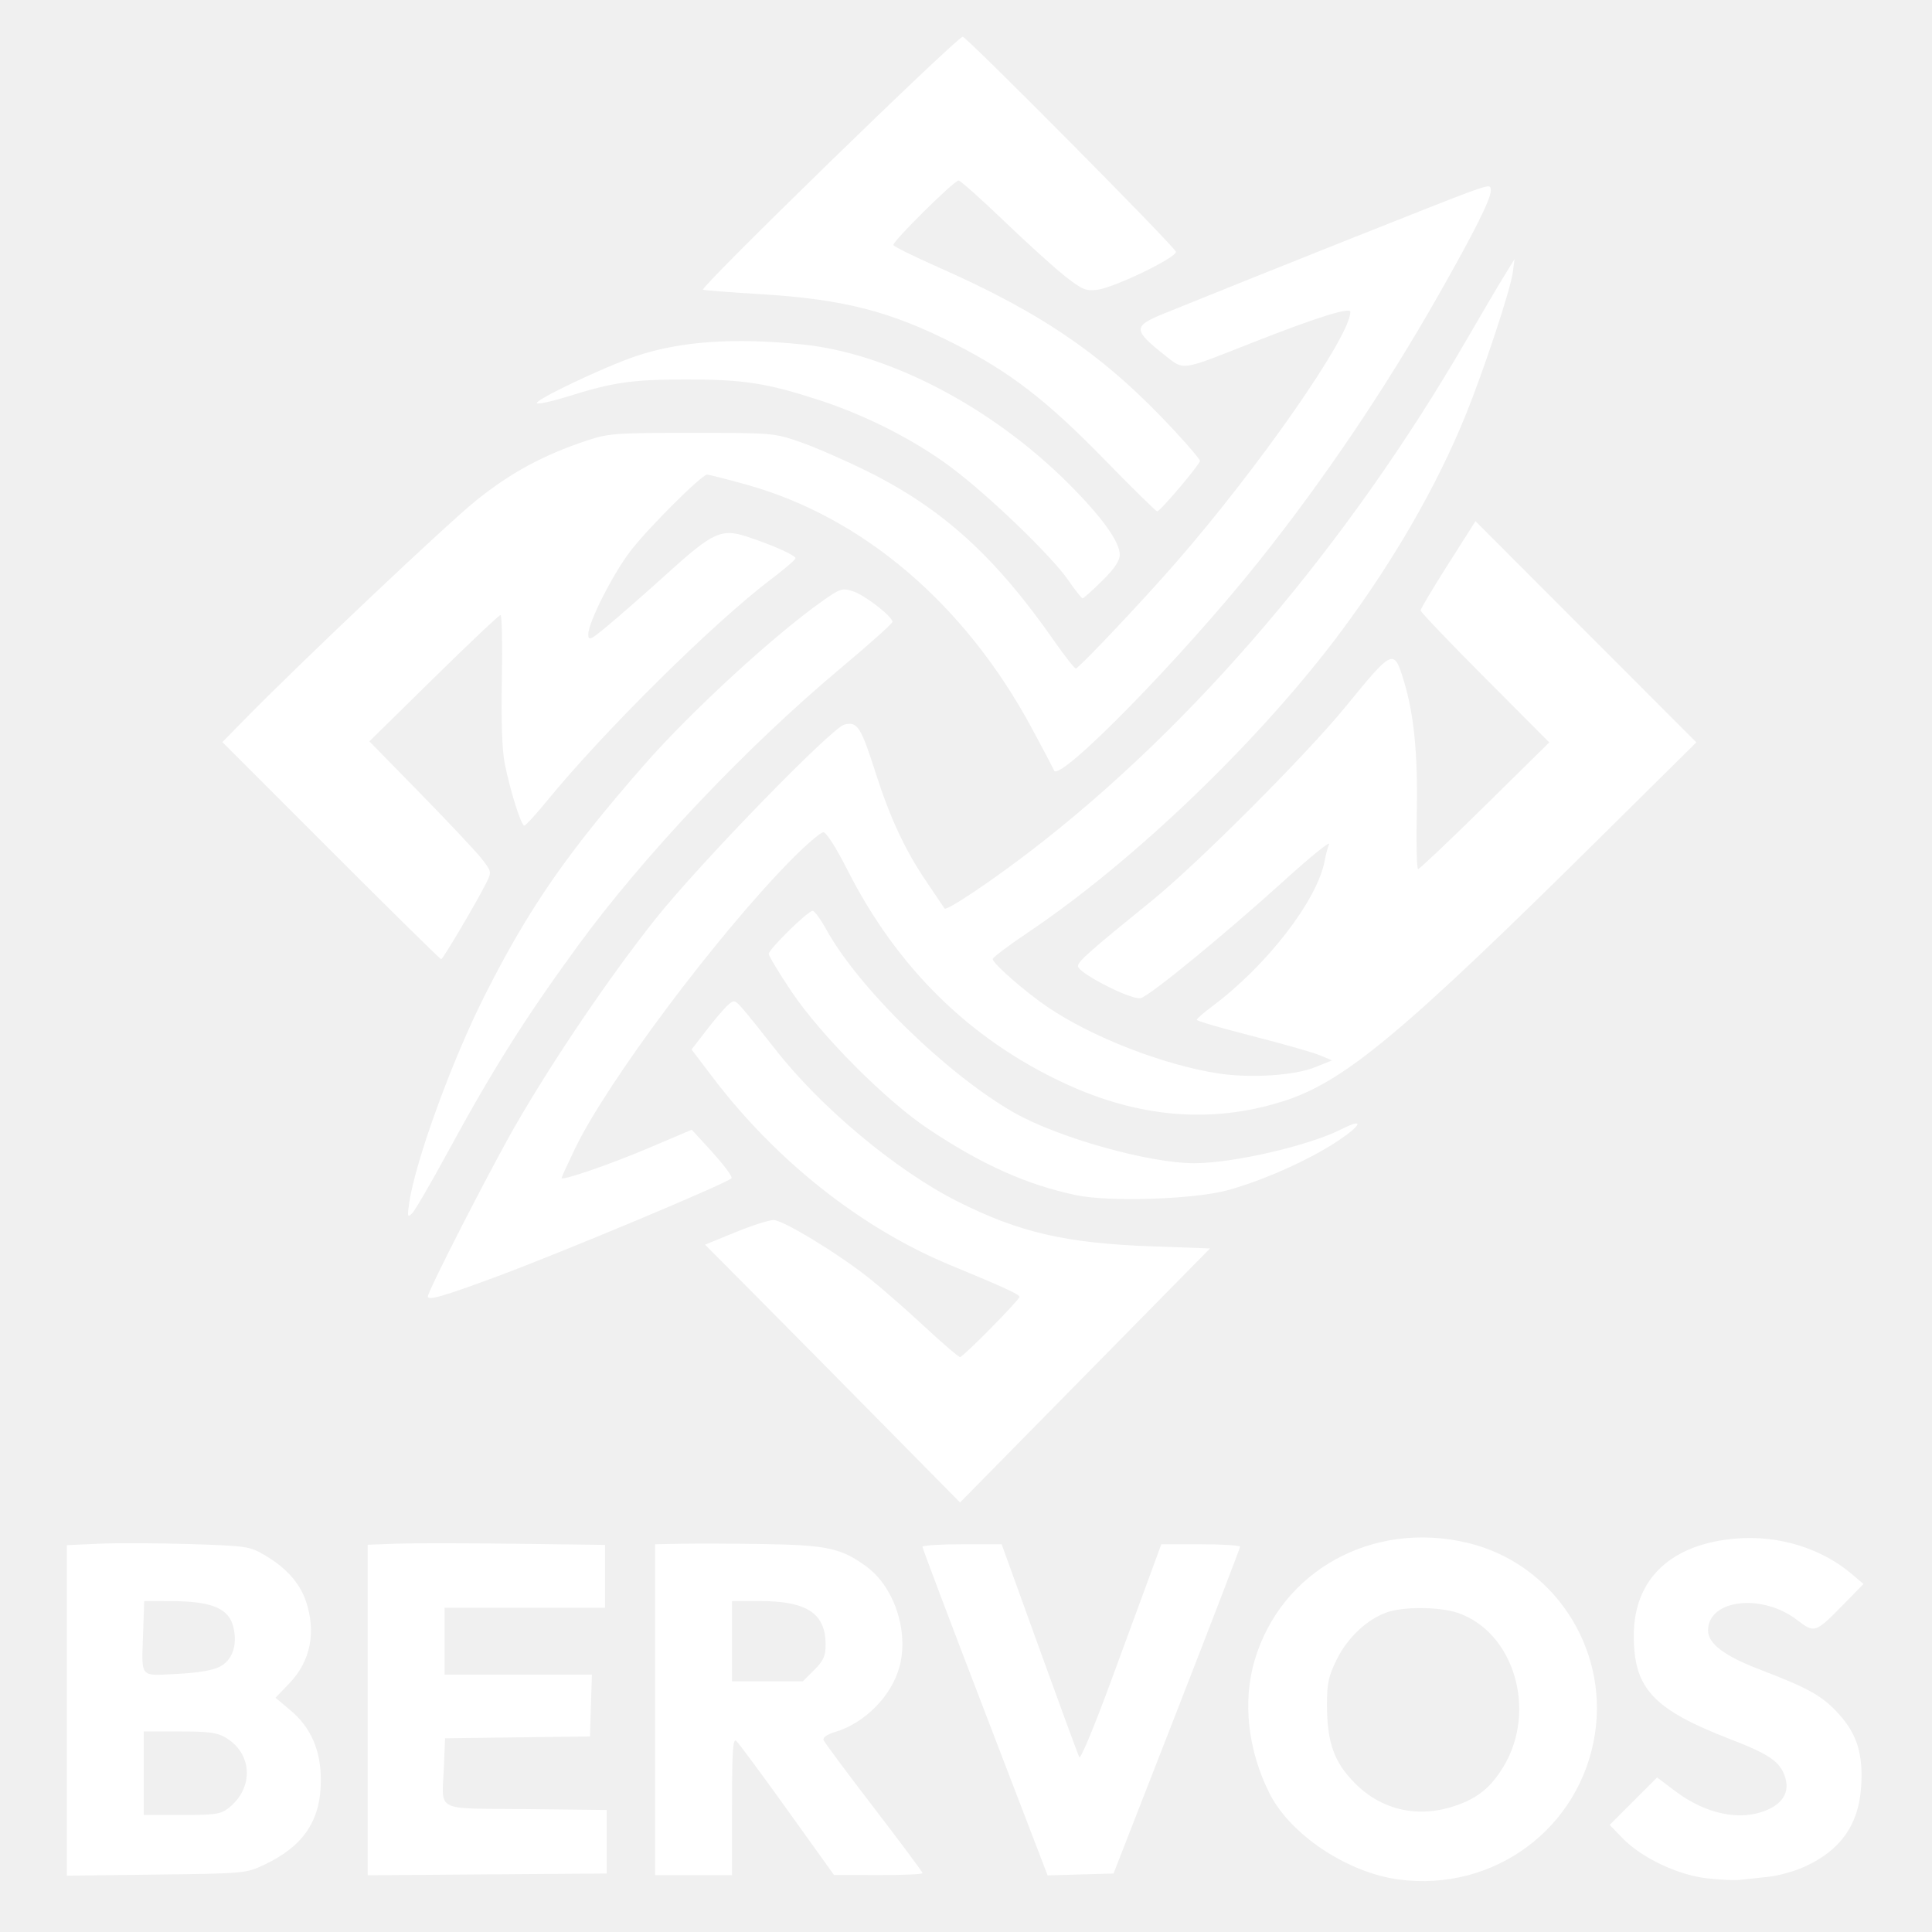
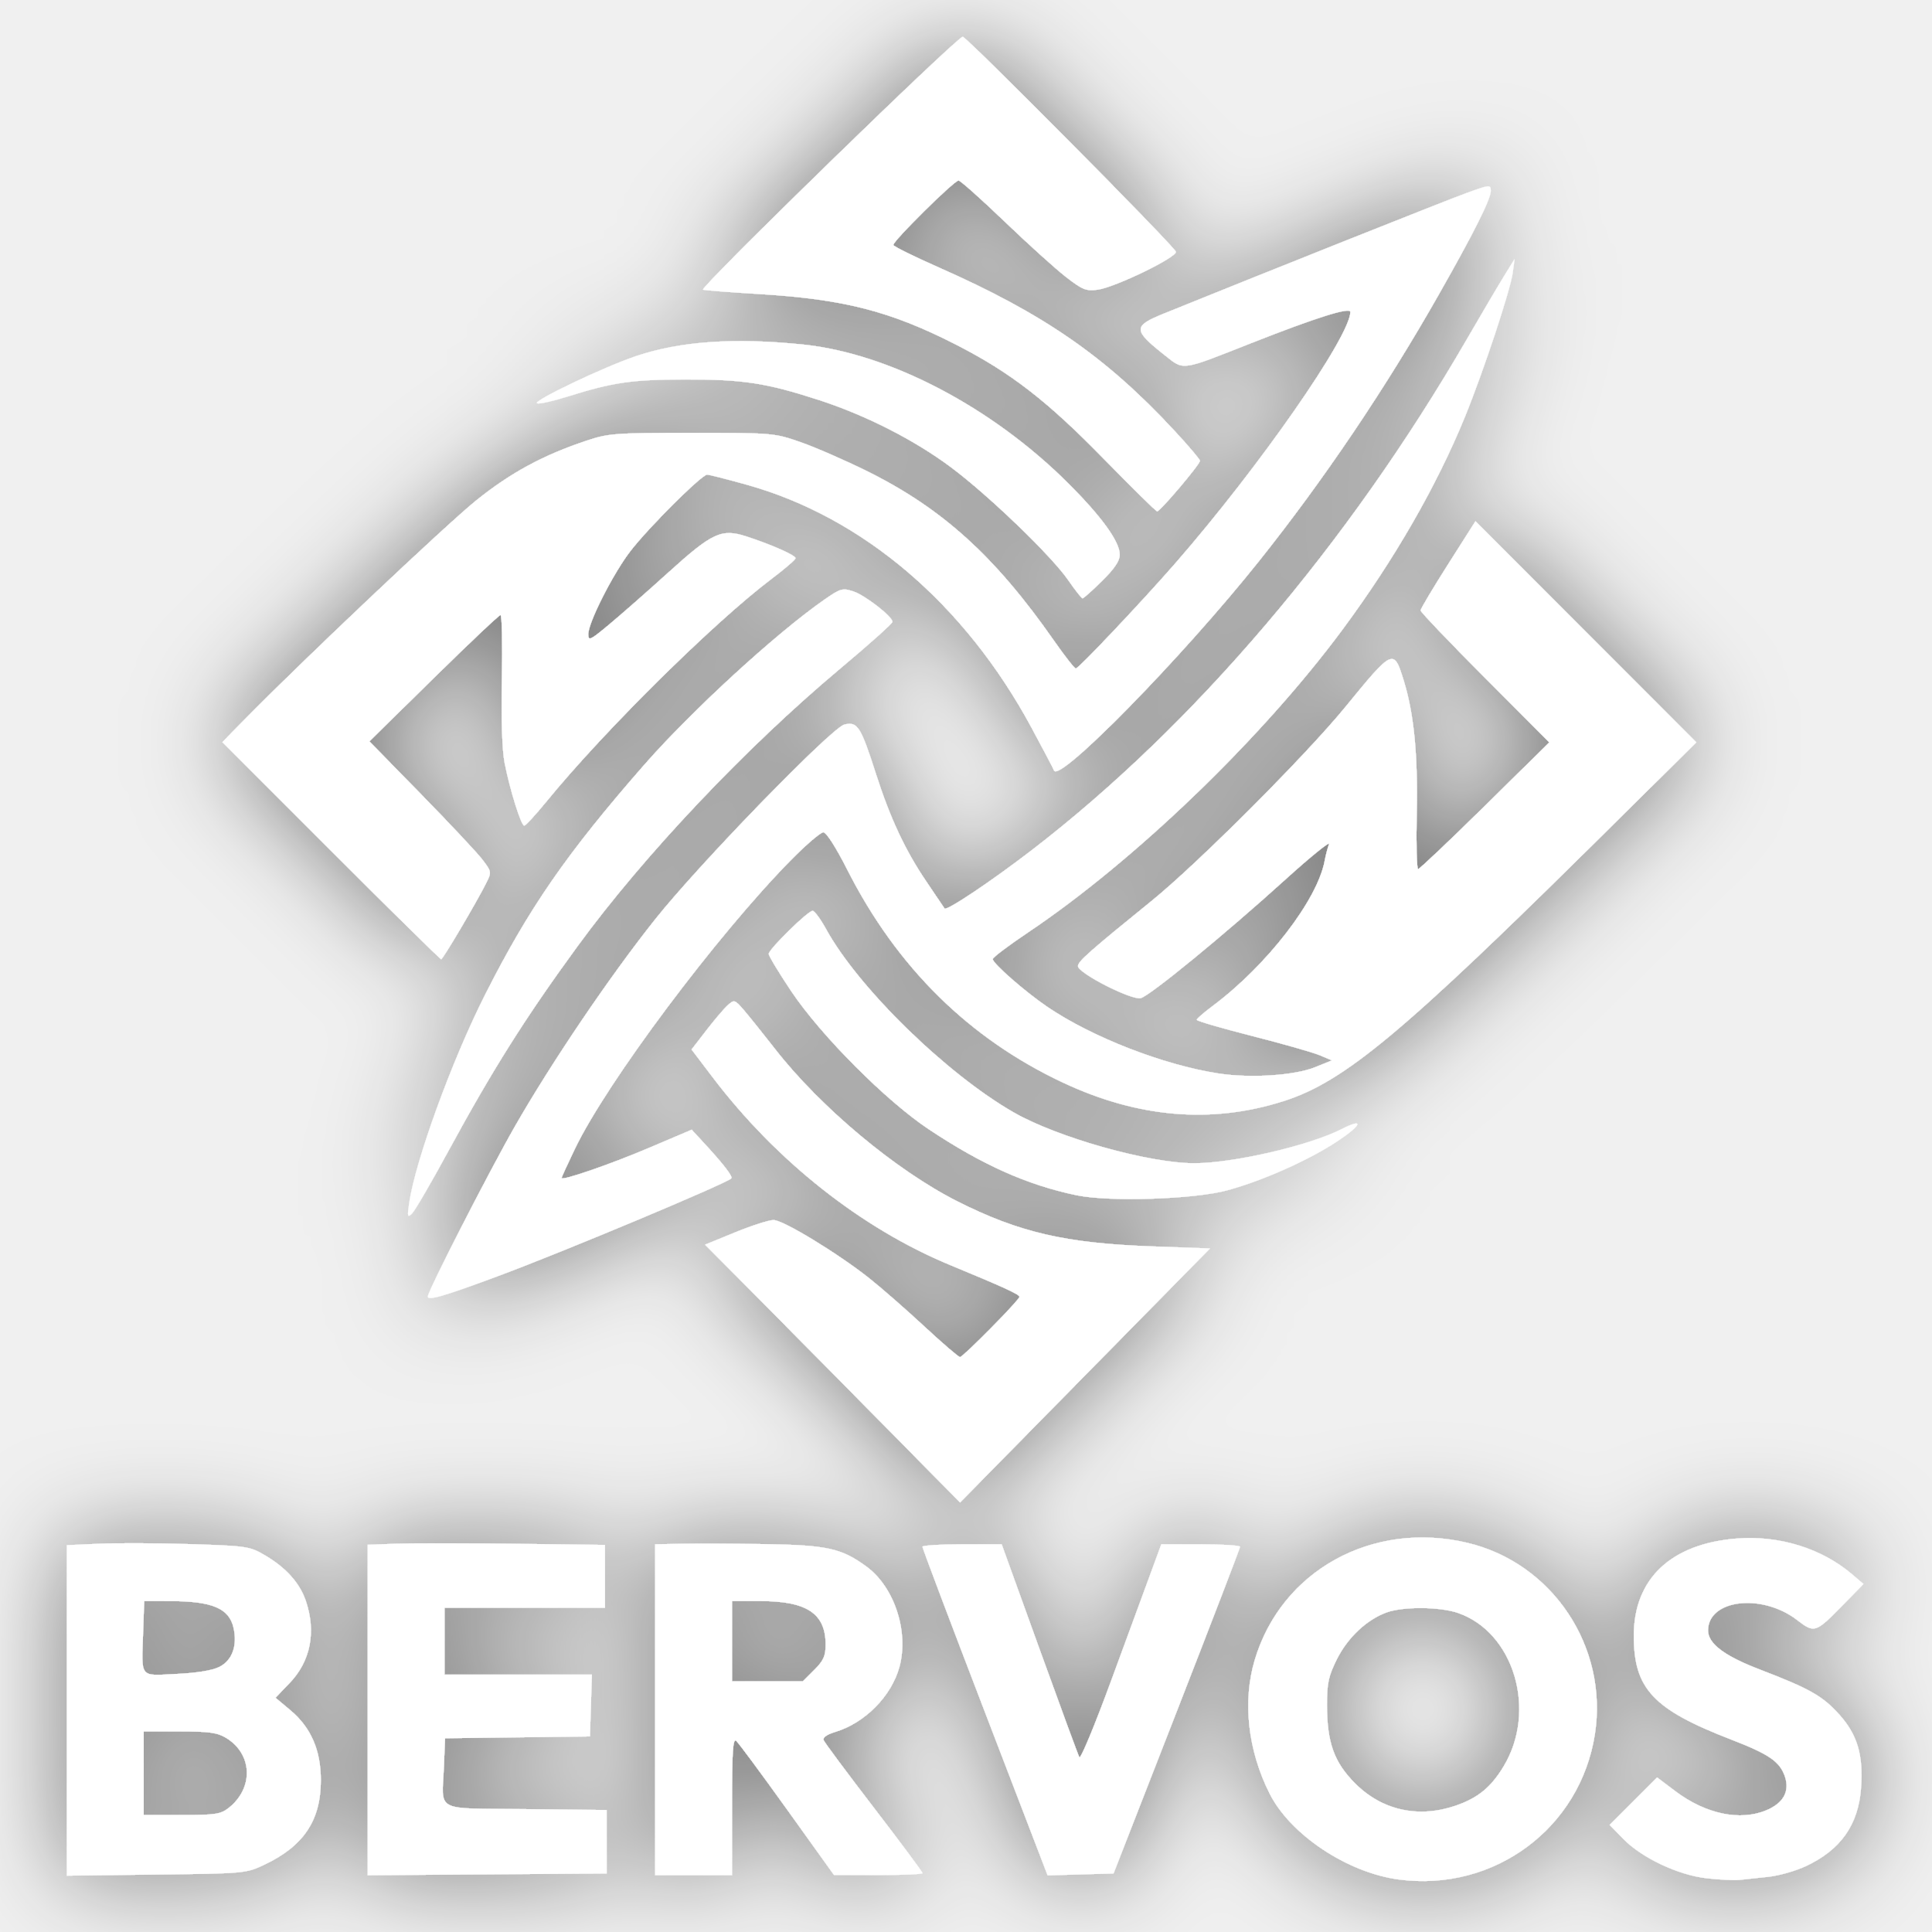
- <svg xmlns="http://www.w3.org/2000/svg" width="578" height="578" viewBox="0 0 578 578">
-   <g>
-     <path d="M 418.50 562.30 C403.08,560.26 385.97,548.85 379.78,536.49 C373.30,523.57 371.69,508.98 375.38,496.62 C383.35,469.89 410.57,454.86 438.91,461.54 C464.42,467.55 481.19,492.64 477.16,518.75 C472.81,546.93 447.01,566.08 418.50,562.30 ZM 435.59 540.17 C442.16,537.90 446.06,534.71 449.81,528.50 C459.94,511.76 452.94,488.26 436.13,482.53 C430.72,480.68 419.85,480.61 414.90,482.37 C408.95,484.50 403.23,489.86 399.99,496.33 C397.45,501.42 397.00,503.47 397.00,509.98 C397.00,521.35 399.11,527.24 405.45,533.58 C413.52,541.65 424.43,544.03 435.59,540.17 ZM 510.58 561.93 C501.97,560.94 491.12,555.79 485.53,550.04 L 481.56 545.96 L 488.66 538.86 L 495.76 531.76 L 501.19 535.86 C510.27,542.71 520.57,544.88 528.45,541.58 C533.53,539.46 535.47,535.96 534.02,531.55 C532.52,527.03 529.33,524.82 517.84,520.39 C494.57,511.40 488.78,505.21 488.78,489.34 C488.78,472.32 499.98,461.78 519.70,460.27 C532.30,459.30 544.98,463.24 554.00,470.91 L 557.50 473.89 L 551.50 480.02 C543.07,488.62 542.90,488.68 537.58,484.61 C527.05,476.58 511.00,478.50 511.00,487.80 C511.00,491.73 515.89,495.42 526.50,499.48 C541.39,505.19 545.26,507.38 550.26,512.94 C555.67,518.97 557.48,525.04 556.78,534.86 C555.98,545.99 550.63,553.51 540.06,558.39 C537.06,559.77 532.11,561.17 529.06,561.49 C526.00,561.82 522.15,562.23 520.50,562.41 C518.85,562.59 514.38,562.37 510.58,561.93 ZM 20.00 511.71 L 20.00 462.27 L 29.75 461.83 C35.11,461.59 47.38,461.65 57.00,461.95 C73.84,462.49 74.68,462.62 79.23,465.28 C85.55,468.99 89.66,473.57 91.49,478.93 C94.65,488.20 92.93,496.95 86.65,503.51 L 82.42 507.92 L 86.82 511.61 C93.00,516.77 95.98,523.57 95.99,532.55 C96.01,544.61 90.82,552.34 79.00,557.91 C73.58,560.46 73.13,560.50 46.75,560.82 L 20.00 561.15 L 20.00 511.71 ZM 68.39 540.91 C75.94,534.97 75.60,524.78 67.70,519.96 C65.05,518.34 62.65,518.01 53.75,518.00 L 43.00 518.00 L 43.00 530.50 L 43.00 543.00 L 54.37 543.00 C64.38,543.00 66.05,542.75 68.39,540.91 ZM 65.72 498.65 C69.49,496.70 71.06,492.32 69.88,487.03 C68.58,481.15 63.50,479.01 50.82,479.01 L 43.14 479.00 L 42.82 488.39 C42.35,502.31 41.56,501.34 52.85,500.79 C59.11,500.48 63.63,499.73 65.72,498.65 ZM 110.00 511.59 L 110.00 462.15 L 118.75 461.82 C123.56,461.65 139.54,461.66 154.25,461.85 L 181.00 462.19 L 181.00 471.60 L 181.00 481.00 L 157.00 481.00 L 133.00 481.00 L 133.00 491.00 L 133.00 501.00 L 155.04 501.00 L 177.08 501.00 L 176.79 510.25 L 176.50 519.50 L 154.82 519.77 L 133.15 520.04 L 132.82 528.27 C132.27,542.46 129.36,540.92 157.32,541.23 L 181.50 541.50 L 181.50 551.00 L 181.50 560.50 L 145.75 560.76 L 110.00 561.03 L 110.00 511.59 ZM 196.00 511.50 L 196.00 462.00 L 204.25 461.84 C208.79,461.75 219.93,461.80 229.00,461.95 C247.50,462.26 251.73,463.20 259.20,468.66 C267.54,474.76 271.94,488.07 269.11,498.61 C266.74,507.41 258.76,515.49 249.79,518.18 C247.39,518.90 246.10,519.82 246.40,520.60 C246.66,521.29 253.43,530.39 261.44,540.82 C269.45,551.25 276.00,560.06 276.00,560.39 C276.00,560.73 270.04,560.98 262.75,560.97 L 249.50 560.93 L 235.50 541.40 C227.80,530.66 220.94,521.40 220.25,520.81 C219.26,519.97 219.00,523.98 219.00,540.38 L 219.00 561.00 L 207.50 561.00 L 196.00 561.00 L 196.00 511.50 ZM 243.60 499.60 C246.39,496.81 247.00,495.44 247.00,492.00 C247.00,482.72 241.42,479.00 227.48,479.00 L 219.00 479.00 L 219.00 491.00 L 219.00 503.00 L 229.60 503.00 L 240.20 503.00 L 243.60 499.60 ZM 294.69 512.28 C284.38,485.45 275.96,463.16 275.98,462.75 C275.99,462.34 281.33,462.00 287.84,462.00 L 299.67 462.00 L 310.96 493.25 C317.17,510.44 322.55,525.06 322.91,525.73 C323.27,526.41 327.57,516.06 332.46,502.73 C337.36,489.41 342.73,474.79 344.40,470.25 L 347.43 462.00 L 359.21 462.00 C365.70,462.00 370.99,462.34 370.99,462.75 C370.98,463.16 362.46,485.33 352.06,512.00 L 333.14 560.50 L 323.28 560.78 L 313.42 561.07 L 294.69 512.28 ZM 264.53 426.50 C252.05,413.85 234.89,396.49 226.39,387.93 L 210.94 372.37 L 219.95 368.68 C224.90,366.66 230.06,365.00 231.42,365.00 C234.27,365.00 250.54,374.89 259.99,382.37 C263.56,385.19 270.96,391.66 276.45,396.75 C281.93,401.84 286.77,406.00 287.21,406.00 C288.13,406.00 305.00,388.91 305.00,387.97 C305.00,387.25 300.13,385.02 284.44,378.54 C257.79,367.54 232.23,347.35 213.17,322.24 L 206.90 313.98 L 211.33 308.24 C213.76,305.08 216.65,301.70 217.74,300.72 C219.67,298.99 219.82,299.03 222.62,302.29 C224.20,304.14 228.38,309.35 231.90,313.86 C245.48,331.29 268.14,350.21 286.50,359.45 C304.99,368.75 318.84,371.94 344.75,372.88 L 362.00 373.50 L 324.61 411.50 L 287.22 449.50 L 264.53 426.50 ZM 128.00 387.87 C128.00,386.27 146.33,350.47 154.04,337.00 C165.08,317.73 182.44,292.09 196.04,275.00 C209.21,258.43 248.82,217.68 252.64,216.76 C256.55,215.82 257.51,217.33 262.06,231.51 C266.30,244.75 270.86,254.50 277.16,263.76 C280.05,268.02 282.49,271.63 282.58,271.79 C283.09,272.68 296.59,263.64 308.78,254.26 C357.25,216.96 403.29,162.88 438.84,101.50 C443.30,93.80 448.34,85.25 450.04,82.50 L 453.12 77.50 L 452.58 81.50 C451.86,86.83 443.92,110.79 438.35,124.50 C429.89,145.29 417.13,167.46 401.53,188.50 C377.43,220.99 339.40,257.59 307.54,278.97 C301.74,282.86 297.00,286.44 297.00,286.93 C297.00,288.24 306.65,296.68 313.37,301.25 C326.64,310.27 347.99,318.58 364.40,321.13 C374.07,322.63 387.30,321.78 393.50,319.26 L 398.50 317.24 L 394.78 315.68 C392.74,314.83 383.63,312.23 374.53,309.92 C365.44,307.60 358.01,305.44 358.03,305.10 C358.05,304.77 360.17,302.92 362.75,301.00 C379.06,288.80 394.13,269.28 396.31,257.50 C396.61,255.85 397.20,253.62 397.61,252.55 C398.03,251.48 392.09,256.29 384.43,263.23 C366.38,279.58 344.10,297.85 341.29,298.60 C338.59,299.33 322.50,291.12 322.50,289.02 C322.50,287.64 325.96,284.58 344.56,269.50 C358.30,258.36 390.75,225.89 402.50,211.50 C416.74,194.07 416.98,193.96 419.92,203.47 C423.04,213.59 424.23,225.71 423.85,243.56 C423.66,252.60 423.85,260.00 424.27,260.00 C424.69,260.00 433.69,251.47 444.27,241.05 L 463.50 222.11 L 444.25 202.79 C433.66,192.17 425.00,183.09 425.00,182.62 C425.00,182.15 428.70,175.95 433.21,168.85 L 441.42 155.93 L 474.46 189.01 L 507.50 222.09 L 479.50 249.80 C419.32,309.38 402.15,323.67 383.86,329.47 C362.42,336.27 340.52,334.43 318.10,323.92 C289.96,310.74 268.30,289.39 253.52,260.25 C250.08,253.47 247.22,249.00 246.32,249.00 C245.49,249.00 241.15,252.73 236.66,257.28 C214.48,279.79 181.48,323.89 171.96,343.77 C169.78,348.32 168.00,352.21 168.00,352.42 C168.00,353.36 182.60,348.33 194.22,343.39 L 206.94 337.98 L 210.95 342.33 C216.42,348.26 219.31,352.02 218.80,352.53 C217.23,354.11 168.45,374.54 148.97,381.78 C132.71,387.82 128.00,389.19 128.00,387.87 ZM 122.40 360.00 C124.22,347.42 135.19,317.27 145.06,297.73 C158.20,271.71 169.48,255.40 192.57,229.01 C206.79,212.75 232.18,189.45 246.66,179.38 C251.46,176.04 252.07,175.87 255.27,176.92 C258.80,178.09 267.00,184.46 267.00,186.04 C267.00,186.53 259.91,192.87 251.25,200.12 C223.15,223.67 192.66,255.89 172.85,283.00 C157.17,304.46 147.36,320.02 134.05,344.52 C128.98,353.86 124.14,362.17 123.29,363.00 C121.91,364.35 121.82,364.04 122.40,360.00 ZM 322.00 357.57 C307.28,354.48 293.93,348.52 277.95,337.90 C265.12,329.39 245.60,309.80 236.69,296.50 C233.01,291.00 229.99,286.00 229.99,285.38 C230.00,283.99 241.70,272.50 243.11,272.50 C243.68,272.50 245.50,274.98 247.16,278.00 C256.78,295.52 283.21,321.33 303.29,332.82 C316.44,340.34 343.73,348.01 357.30,348.00 C369.00,347.99 391.60,342.76 401.32,337.83 C408.21,334.33 407.51,336.51 400.18,341.38 C391.68,347.03 377.90,353.18 367.20,356.10 C357.25,358.81 331.84,359.64 322.00,357.57 ZM 99.01 254.51 L 66.53 222.02 L 73.02 215.40 C89.82,198.25 133.47,156.96 142.46,149.72 C152.77,141.43 162.47,136.17 175.50,131.83 C182.07,129.64 184.00,129.50 207.00,129.50 C231.20,129.50 231.60,129.53 239.50,132.28 C243.90,133.81 252.90,137.74 259.50,141.01 C281.97,152.16 297.76,166.49 315.38,191.75 C318.55,196.29 321.46,200.00 321.86,200.00 C322.70,200.00 341.63,179.98 351.64,168.50 C376.70,139.76 403.93,100.66 403.99,93.33 C404.00,91.76 393.71,95.00 374.00,102.78 C353.04,111.05 354.30,110.88 348.42,106.23 C338.94,98.72 338.92,97.59 348.14,93.84 C376.91,82.17 432.89,59.87 438.75,57.75 C445.73,55.22 446.00,55.19 446.00,57.09 C446.00,59.57 441.04,69.47 430.41,88.18 C414.53,116.17 396.04,143.57 376.62,167.92 C353.60,196.78 316.68,234.46 315.32,230.48 C315.13,229.94 312.06,224.10 308.49,217.50 C288.60,180.71 258.18,154.77 223.58,145.06 C217.57,143.38 212.15,142.00 211.54,142.00 C209.92,142.00 193.96,157.90 188.61,164.86 C183.40,171.63 176.00,186.22 176.00,189.72 C176.00,191.84 176.55,191.59 182.32,186.77 C185.80,183.87 193.73,176.91 199.93,171.29 C213.18,159.31 215.85,158.07 223.31,160.49 C230.77,162.92 238.00,166.12 238.00,167.00 C238.00,167.42 234.74,170.23 230.75,173.24 C213.50,186.28 180.50,218.94 163.52,239.75 C160.26,243.74 157.26,247.00 156.84,247.00 C155.90,247.00 152.57,236.37 150.97,228.27 C150.21,224.41 149.91,215.32 150.15,203.11 C150.35,192.60 150.16,184.00 149.74,184.00 C149.31,184.00 140.31,192.50 129.74,202.90 L 110.51 221.79 L 126.02 237.65 C134.55,246.37 142.79,255.15 144.33,257.18 C147.08,260.79 147.10,260.92 145.46,264.18 C142.57,269.95 132.52,286.96 131.99,286.98 C131.72,286.99 116.87,272.38 99.01,254.51 ZM 319.58 173.55 C314.60,166.33 295.74,148.16 284.50,139.78 C273.57,131.62 259.07,124.24 245.00,119.67 C229.24,114.56 222.34,113.50 205.00,113.53 C188.90,113.56 183.43,114.36 169.69,118.67 C165.39,120.02 161.34,120.92 160.69,120.67 C159.09,120.07 180.64,109.78 190.31,106.53 C203.57,102.08 219.62,100.96 240.14,103.06 C265.94,105.69 296.63,121.72 319.49,144.50 C329.59,154.57 335.00,162.05 335.00,165.96 C335.00,167.78 333.42,170.13 329.72,173.78 C326.81,176.65 324.19,179.00 323.88,179.00 C323.58,179.00 321.64,176.55 319.58,173.55 ZM 330.50 137.56 C313.31,119.93 302.38,111.46 286.00,103.09 C266.47,93.11 252.43,89.50 227.22,87.98 C218.11,87.43 210.50,86.84 210.32,86.66 C209.49,85.83 286.34,11.00 288.02,11.00 C289.20,11.00 351.46,73.79 351.79,75.31 C352.15,76.97 333.59,85.98 328.33,86.68 C324.95,87.14 323.83,86.68 318.89,82.84 C315.80,80.45 307.53,72.98 300.51,66.24 C293.49,59.51 287.31,54.00 286.78,54.00 C285.44,54.00 266.94,72.31 267.27,73.31 C267.42,73.76 273.44,76.74 280.65,79.92 C312.27,93.88 330.76,106.67 351.30,128.79 C355.54,133.35 359.00,137.43 359.00,137.86 C359.00,138.92 347.07,153.01 346.20,152.98 C345.82,152.96 338.75,146.03 330.50,137.56 Z" fill="rgba(255,255,255,1)" />
-   </g>
+ <svg xmlns="http://www.w3.org/2000/svg" viewBox="0 0 578 578">
+   <defs>
+     <filter id="shadow" x="-20%" y="-20%" width="140%" height="140%">
+       <feGaussianBlur in="SourceAlpha" stdDeviation="15" />
+       <feOffset dx="0" dy="0" result="offsetblur" />
+       <feFlood flood-color="rgba(0,0,0,0.5)" />
+       <feComposite in2="offsetblur" operator="in" />
+       <feMerge>
+         <feMergeNode />
+         <feMergeNode in="SourceGraphic" />
+       </feMerge>
+     </filter>
+   </defs>
+   <style>
+     path { fill: #ffffff; filter: url(#shadow); }
+     @media (prefers-color-scheme: light) {
+       path { fill: #080B12; filter: none; }
+     }
+   </style>
+   <path d="M 418.50 562.30 C403.08,560.26 385.97,548.85 379.78,536.49 C373.30,523.57 371.69,508.98 375.38,496.62 C383.35,469.89 410.57,454.86 438.91,461.54 C464.42,467.55 481.19,492.64 477.16,518.75 C472.81,546.93 447.01,566.08 418.50,562.30 ZM 435.59 540.17 C442.16,537.90 446.06,534.71 449.81,528.50 C459.94,511.76 452.94,488.26 436.13,482.53 C430.72,480.68 419.85,480.61 414.90,482.37 C408.95,484.50 403.23,489.86 399.99,496.33 C397.45,501.42 397.00,503.47 397.00,509.98 C397.00,521.35 399.11,527.24 405.45,533.58 C413.52,541.65 424.43,544.03 435.59,540.17 ZM 510.58 561.93 C501.97,560.94 491.12,555.79 485.53,550.04 L 481.56 545.96 L 488.66 538.86 L 495.76 531.76 L 501.19 535.86 C510.27,542.71 520.57,544.88 528.45,541.58 C533.53,539.46 535.47,535.96 534.02,531.55 C532.52,527.03 529.33,524.82 517.84,520.39 C494.57,511.40 488.78,505.21 488.78,489.34 C488.78,472.32 499.98,461.78 519.70,460.27 C532.30,459.30 544.98,463.24 554.00,470.91 L 557.50 473.89 L 551.50 480.02 C543.07,488.62 542.90,488.68 537.58,484.61 C527.05,476.58 511.00,478.50 511.00,487.80 C511.00,491.73 515.89,495.42 526.50,499.48 C541.39,505.19 545.26,507.38 550.26,512.94 C555.67,518.97 557.48,525.04 556.78,534.86 C555.98,545.99 550.63,553.51 540.06,558.39 C537.06,559.77 532.11,561.17 529.06,561.49 C526.00,561.82 522.15,562.23 520.50,562.41 C518.85,562.59 514.38,562.37 510.58,561.93 ZM 20.00 511.71 L 20.00 462.27 L 29.75 461.83 C35.11,461.59 47.38,461.65 57.00,461.95 C73.84,462.49 74.68,462.62 79.23,465.28 C85.55,468.99 89.66,473.57 91.49,478.93 C94.65,488.20 92.93,496.95 86.65,503.51 L 82.42 507.92 L 86.82 511.61 C93.00,516.77 95.98,523.57 95.99,532.55 C96.01,544.61 90.82,552.34 79.00,557.91 C73.58,560.46 73.13,560.50 46.75,560.82 L 20.00 561.15 L 20.00 511.71 ZM 68.39 540.91 C75.94,534.97 75.60,524.78 67.70,519.96 C65.05,518.34 62.65,518.01 53.75,518.00 L 43.00 518.00 L 43.00 530.50 L 43.00 543.00 L 54.37 543.00 C64.38,543.00 66.05,542.75 68.39,540.91 ZM 65.72 498.65 C69.49,496.70 71.06,492.32 69.88,487.03 C68.58,481.15 63.50,479.01 50.82,479.01 L 43.14 479.00 L 42.82 488.39 C42.35,502.31 41.56,501.34 52.85,500.79 C59.11,500.48 63.63,499.73 65.72,498.65 ZM 110.00 511.59 L 110.00 462.15 L 118.75 461.82 C123.56,461.65 139.54,461.66 154.25,461.85 L 181.00 462.19 L 181.00 471.60 L 181.00 481.00 L 157.00 481.00 L 133.00 481.00 L 133.00 491.00 L 133.00 501.00 L 155.04 501.00 L 177.08 501.00 L 176.79 510.25 L 176.50 519.50 L 154.82 519.77 L 133.15 520.04 L 132.82 528.27 C132.27,542.46 129.36,540.92 157.32,541.23 L 181.50 541.50 L 181.50 551.00 L 181.50 560.50 L 145.75 560.76 L 110.00 561.03 L 110.00 511.59 ZM 196.00 511.50 L 196.00 462.00 L 204.25 461.84 C208.79,461.75 219.93,461.80 229.00,461.95 C247.50,462.26 251.73,463.20 259.20,468.66 C267.54,474.76 271.94,488.07 269.11,498.61 C266.74,507.41 258.76,515.49 249.79,518.18 C247.39,518.90 246.10,519.82 246.40,520.60 C246.66,521.29 253.43,530.39 261.44,540.82 C269.45,551.25 276.00,560.06 276.00,560.39 C276.00,560.73 270.04,560.98 262.75,560.97 L 249.50 560.93 L 235.50 541.40 C227.80,530.66 220.94,521.40 220.25,520.81 C219.26,519.97 219.00,523.98 219.00,540.38 L 219.00 561.00 L 207.50 561.00 L 196.00 561.00 L 196.00 511.50 ZM 243.60 499.60 C246.39,496.81 247.00,495.44 247.00,492.00 C247.00,482.72 241.42,479.00 227.48,479.00 L 219.00 479.00 L 219.00 491.00 L 219.00 503.00 L 229.60 503.00 L 240.20 503.00 L 243.60 499.60 ZM 294.69 512.28 C284.38,485.45 275.96,463.16 275.98,462.75 C275.99,462.34 281.33,462.00 287.84,462.00 L 299.67 462.00 L 310.96 493.25 C317.17,510.44 322.55,525.06 322.91,525.73 C323.27,526.41 327.57,516.06 332.46,502.73 C337.36,489.41 342.73,474.79 344.40,470.25 L 347.43 462.00 L 359.21 462.00 C365.70,462.00 370.99,462.34 370.99,462.75 C370.98,463.16 362.46,485.33 352.06,512.00 L 333.14 560.50 L 323.28 560.78 L 313.42 561.07 L 294.69 512.28 ZM 264.53 426.50 C252.05,413.85 234.89,396.49 226.39,387.93 L 210.94 372.37 L 219.95 368.68 C224.90,366.66 230.06,365.00 231.42,365.00 C234.27,365.00 250.54,374.89 259.99,382.37 C263.56,385.19 270.96,391.66 276.45,396.75 C281.93,401.84 286.77,406.00 287.21,406.00 C288.13,406.00 305.00,388.91 305.00,387.97 C305.00,387.25 300.13,385.02 284.44,378.54 C257.79,367.54 232.23,347.35 213.17,322.24 L 206.90 313.98 L 211.33 308.24 C213.76,305.08 216.65,301.70 217.74,300.72 C219.67,298.99 219.82,299.03 222.62,302.29 C224.20,304.14 228.38,309.35 231.90,313.86 C245.48,331.29 268.14,350.21 286.50,359.45 C304.99,368.75 318.84,371.94 344.75,372.88 L 362.00 373.50 L 324.61 411.50 L 287.22 449.50 L 264.53 426.50 ZM 128.00 387.87 C128.00,386.27 146.33,350.47 154.04,337.00 C165.08,317.73 182.44,292.09 196.04,275.00 C209.21,258.43 248.82,217.68 252.64,216.76 C256.55,215.82 257.51,217.33 262.06,231.51 C266.30,244.75 270.86,254.50 277.16,263.76 C280.05,268.02 282.49,271.63 282.58,271.79 C283.09,272.68 296.59,263.64 308.78,254.26 C357.25,216.96 403.29,162.88 438.84,101.50 C443.30,93.80 448.34,85.25 450.04,82.50 L 453.12 77.50 L 452.58 81.50 C451.86,86.83 443.92,110.79 438.35,124.50 C429.89,145.29 417.13,167.46 401.53,188.50 C377.43,220.99 339.40,257.59 307.54,278.97 C301.74,282.86 297.00,286.44 297.00,286.93 C297.00,288.24 306.65,296.68 313.37,301.25 C326.64,310.27 347.99,318.58 364.40,321.13 C374.07,322.63 387.30,321.78 393.50,319.26 L 398.50 317.24 L 394.78 315.68 C392.74,314.83 383.63,312.23 374.53,309.92 C365.44,307.60 358.01,305.44 358.03,305.10 C358.05,304.77 360.17,302.92 362.75,301.00 C379.06,288.80 394.13,269.28 396.31,257.50 C396.61,255.85 397.20,253.62 397.61,252.55 C398.03,251.48 392.09,256.29 384.43,263.23 C366.38,279.58 344.10,297.85 341.29,298.60 C338.59,299.33 322.50,291.12 322.50,289.02 C322.50,287.64 325.96,284.58 344.56,269.50 C358.30,258.36 390.75,225.89 402.50,211.50 C416.74,194.07 416.98,193.96 419.92,203.47 C423.04,213.59 424.23,225.71 423.85,243.56 C423.66,252.60 423.85,260.00 424.27,260.00 C424.69,260.00 433.69,251.47 444.27,241.05 L 463.50 222.11 L 444.25 202.79 C433.66,192.17 425.00,183.09 425.00,182.62 C425.00,182.15 428.70,175.95 433.21,168.85 L 441.42 155.93 L 474.46 189.01 L 507.50 222.09 L 479.50 249.80 C419.32,309.38 402.15,323.67 383.86,329.47 C362.42,336.27 340.52,334.43 318.10,323.92 C289.96,310.74 268.30,289.39 253.52,260.25 C250.08,253.47 247.22,249.00 246.32,249.00 C245.49,249.00 241.15,252.73 236.66,257.28 C214.48,279.79 181.48,323.89 171.96,343.77 C169.78,348.32 168.00,352.21 168.00,352.42 C168.00,353.36 182.60,348.33 194.22,343.39 L 206.94 337.98 L 210.95 342.33 C216.42,348.26 219.31,352.02 218.80,352.53 C217.23,354.11 168.45,374.54 148.97,381.78 C132.71,387.82 128.00,389.19 128.00,387.87 ZM 122.40 360.00 C124.22,347.42 135.19,317.27 145.06,297.73 C158.20,271.71 169.48,255.40 192.57,229.01 C206.79,212.75 232.18,189.45 246.66,179.38 C251.46,176.04 252.07,175.87 255.27,176.92 C258.80,178.09 267.00,184.46 267.00,186.04 C267.00,186.53 259.91,192.87 251.25,200.12 C223.15,223.67 192.66,255.89 172.85,283.00 C157.17,304.46 147.36,320.02 134.05,344.52 C128.98,353.86 124.14,362.17 123.29,363.00 C121.91,364.35 121.82,364.04 122.40,360.00 ZM 322.00 357.57 C307.28,354.48 293.93,348.52 277.95,337.90 C265.12,329.39 245.60,309.80 236.69,296.50 C233.01,291.00 229.99,286.00 229.99,285.38 C230.00,283.99 241.70,272.50 243.11,272.50 C243.68,272.50 245.50,274.98 247.16,278.00 C256.78,295.52 283.21,321.33 303.29,332.82 C316.44,340.34 343.73,348.01 357.30,348.00 C369.00,347.99 391.60,342.76 401.32,337.83 C408.21,334.33 407.51,336.51 400.18,341.38 C391.68,347.03 377.90,353.18 367.20,356.10 C357.25,358.81 331.84,359.64 322.00,357.57 ZM 99.01 254.51 L 66.53 222.02 L 73.02 215.40 C89.82,198.25 133.47,156.96 142.46,149.72 C152.77,141.43 162.47,136.17 175.50,131.83 C182.07,129.64 184.00,129.50 207.00,129.50 C231.20,129.50 231.60,129.53 239.50,132.28 C243.90,133.81 252.90,137.74 259.50,141.01 C281.97,152.16 297.76,166.49 315.38,191.75 C318.55,196.29 321.46,200.00 321.86,200.00 C322.70,200.00 341.63,179.98 351.64,168.50 C376.70,139.76 403.93,100.66 403.99,93.33 C404.00,91.76 393.71,95.00 374.00,102.78 C353.04,111.05 354.30,110.88 348.42,106.23 C338.94,98.72 338.92,97.59 348.14,93.84 C376.91,82.17 432.89,59.87 438.75,57.75 C445.73,55.22 446.00,55.19 446.00,57.09 C446.00,59.57 441.04,69.47 430.41,88.18 C414.53,116.17 396.04,143.57 376.62,167.92 C353.60,196.78 316.68,234.46 315.32,230.48 C315.13,229.94 312.06,224.10 308.49,217.50 C288.60,180.71 258.18,154.77 223.58,145.06 C217.57,143.38 212.15,142.00 211.54,142.00 C209.92,142.00 193.96,157.90 188.61,164.86 C183.40,171.63 176.00,186.22 176.00,189.72 C176.00,191.84 176.55,191.59 182.32,186.77 C185.80,183.87 193.73,176.91 199.93,171.29 C213.18,159.31 215.85,158.07 223.31,160.49 C230.77,162.92 238.00,166.12 238.00,167.00 C238.00,167.42 234.74,170.23 230.75,173.24 C213.50,186.28 180.50,218.94 163.52,239.75 C160.26,243.74 157.26,247.00 156.84,247.00 C155.90,247.00 152.57,236.37 150.97,228.27 C150.21,224.41 149.91,215.32 150.15,203.11 C150.35,192.60 150.16,184.00 149.74,184.00 C149.31,184.00 140.31,192.50 129.74,202.90 L 110.51 221.79 L 126.02 237.65 C134.55,246.37 142.79,255.15 144.33,257.18 C147.08,260.79 147.10,260.92 145.46,264.18 C142.57,269.95 132.52,286.96 131.99,286.98 C131.72,286.99 116.87,272.38 99.01,254.51 ZM 319.58 173.55 C314.60,166.33 295.74,148.16 284.50,139.78 C273.57,131.62 259.07,124.24 245.00,119.67 C229.24,114.56 222.34,113.50 205.00,113.53 C188.90,113.56 183.43,114.36 169.69,118.67 C165.39,120.02 161.34,120.92 160.69,120.67 C159.09,120.07 180.64,109.78 190.31,106.53 C203.57,102.08 219.62,100.96 240.14,103.06 C265.94,105.69 296.63,121.72 319.49,144.50 C329.59,154.57 335.00,162.05 335.00,165.96 C335.00,167.78 333.42,170.13 329.72,173.78 C326.81,176.65 324.19,179.00 323.88,179.00 C323.58,179.00 321.64,176.55 319.58,173.55 ZM 330.50 137.56 C313.31,119.93 302.38,111.46 286.00,103.09 C266.47,93.11 252.43,89.50 227.22,87.98 C218.11,87.43 210.50,86.84 210.32,86.66 C209.49,85.83 286.34,11.00 288.02,11.00 C289.20,11.00 351.46,73.79 351.79,75.31 C352.15,76.97 333.59,85.98 328.33,86.68 C324.95,87.14 323.83,86.68 318.89,82.84 C315.80,80.45 307.53,72.98 300.51,66.24 C293.49,59.51 287.31,54.00 286.78,54.00 C285.44,54.00 266.94,72.31 267.27,73.31 C267.42,73.76 273.44,76.74 280.65,79.92 C312.27,93.88 330.76,106.67 351.30,128.79 C355.54,133.35 359.00,137.43 359.00,137.86 C359.00,138.92 347.07,153.01 346.20,152.98 C345.82,152.96 338.75,146.03 330.50,137.56 Z" fill="rgba(255,255,255,1)" />
</svg>
